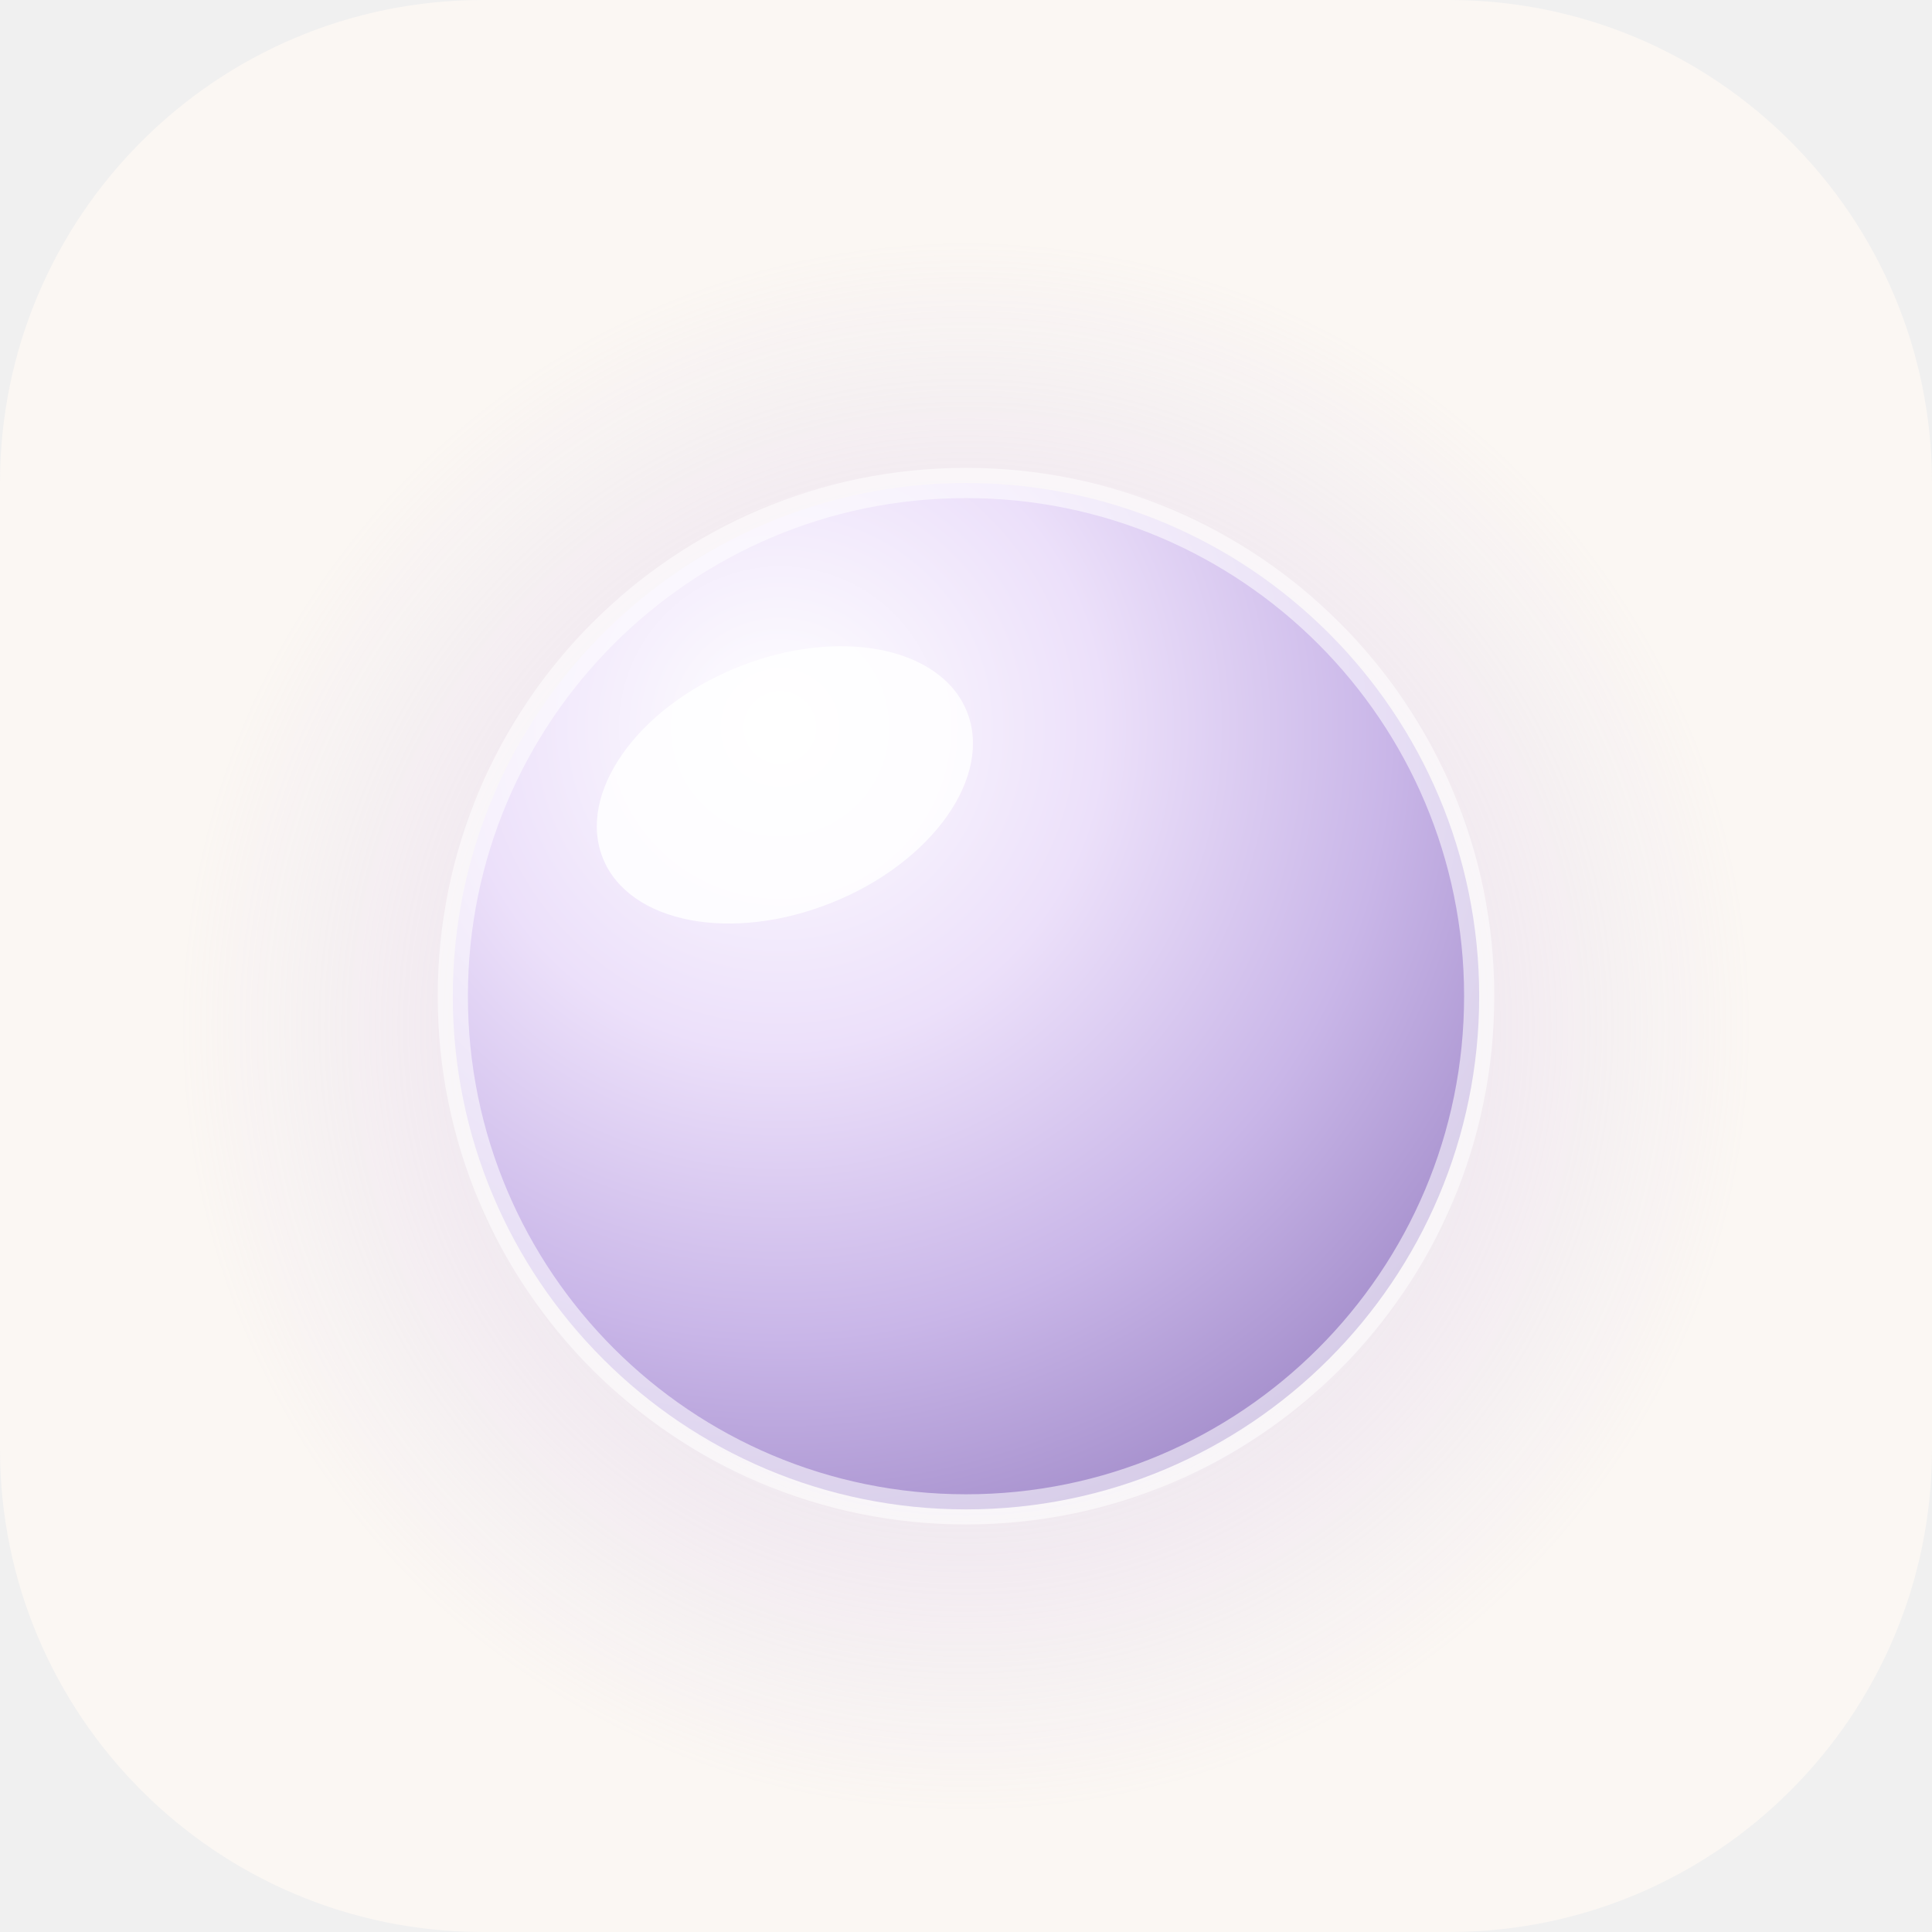
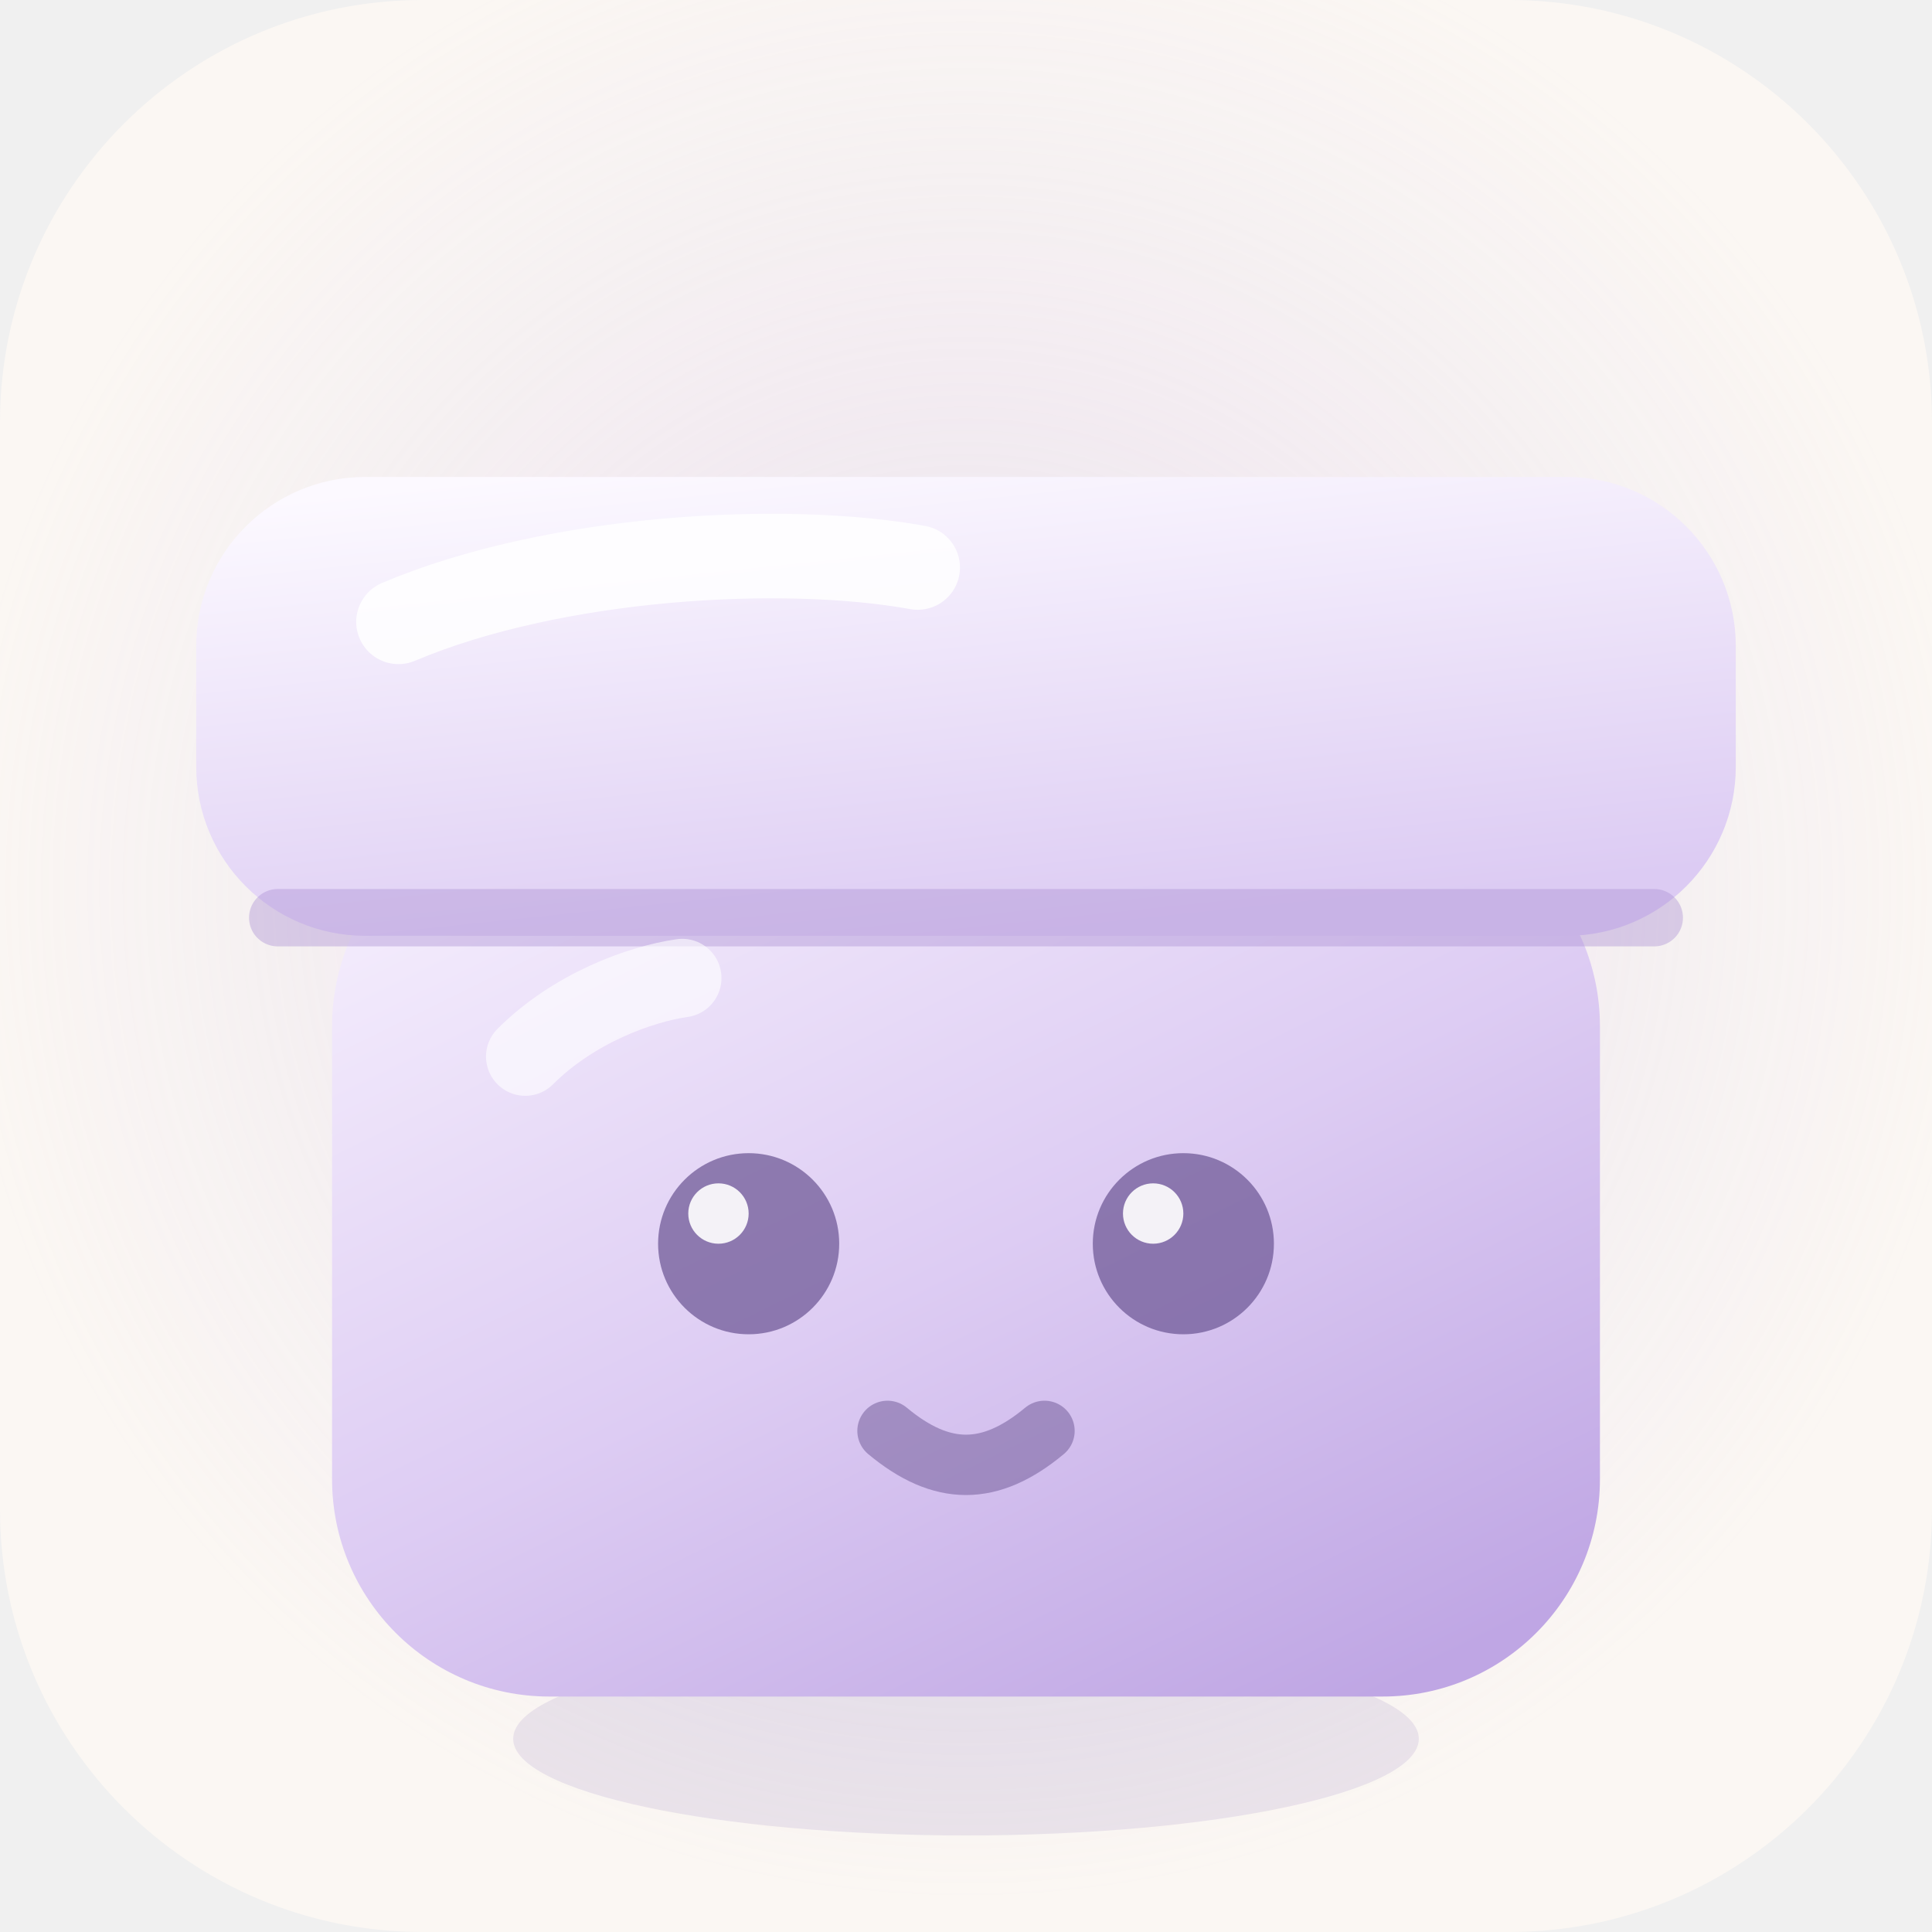
<svg xmlns="http://www.w3.org/2000/svg" viewBox="0 0 64 64" width="64" height="64">
  <defs>
-     <radialGradient id="orb" cx="32%" cy="24%" r="82%">
-       <stop offset="0%" stop-color="#ffffff" />
-       <stop offset="38%" stop-color="#ece0fa" />
-       <stop offset="72%" stop-color="#c9b6e8" />
-       <stop offset="100%" stop-color="#a58fcc" />
-     </radialGradient>
-     <radialGradient id="glow" cx="50%" cy="50%" r="50%">
-       <stop offset="0%" stop-color="#c9b6e8" stop-opacity="0.55" />
-       <stop offset="100%" stop-color="#c9b6e8" stop-opacity="0" />
+     <linearGradient id="lid" x1="0.2" y1="0" x2="0.55" y2="1">
+       <stop offset="0" stop-color="#FCF9FF" />
+       <stop offset="1" stop-color="#DCCBF3" />
+     </linearGradient>
+     <linearGradient id="body" x1="0.12" y1="0" x2="0.82" y2="1">
+       <stop offset="0" stop-color="#F5EEFD" />
+       <stop offset="0.52" stop-color="#DDCCF3" />
+       <stop offset="1" stop-color="#BFA6E4" />
+     </linearGradient>
+     <radialGradient id="halo" cx="50%" cy="46%" r="52%">
+       <stop offset="0" stop-color="#C9B6E8" stop-opacity="0.34" />
+       <stop offset="1" stop-color="#C9B6E8" stop-opacity="0" />
    </radialGradient>
  </defs>
-   <rect width="64" height="64" rx="16" fill="#fbf7f3" />
-   <circle cx="32" cy="34" r="26" fill="url(#glow)" />
-   <circle cx="32" cy="33" r="17" fill="url(#orb)" />
-   <ellipse cx="26" cy="26" rx="6.5" ry="4.2" fill="#ffffff" opacity="0.85" transform="rotate(-22 26 26)" />
-   <circle cx="32" cy="33" r="17" fill="none" stroke="#ffffff" stroke-opacity="0.55" stroke-width="1" />
+   <rect width="64" height="64" rx="14" fill="#FBF7F3" />
+   <rect width="64" height="64" rx="14" fill="url(#halo)" />
+   <ellipse cx="32" cy="57.6" rx="15" ry="3.2" fill="#8E76B8" opacity="0.16" />
+   <rect x="11" y="26.8" width="42" height="29.4" rx="7.2" fill="url(#body)" />
+   <rect x="6.5" y="15.8" width="51" height="15.2" rx="5.6" fill="url(#lid)" />
+   <path d="M9.2 30.4h45.6" stroke="#A98FD2" stroke-width="1.9" stroke-linecap="round" opacity="0.4" />
+   <path d="M13.2 20.6c5.2-2.2 12.8-2.6 17.2-1.8" stroke="#FFFFFF" stroke-width="2.8" stroke-linecap="round" opacity="0.85" />
+   <path d="M17.4 35c1.6-1.6 3.8-2.4 5.2-2.6" stroke="#FFFFFF" stroke-width="2.6" stroke-linecap="round" opacity="0.6" />
+   <g fill="#6C5694" opacity="0.72">
+     <circle cx="24.8" cy="41.2" r="3" />
+     <circle cx="39.2" cy="41.2" r="3" />
+   </g>
+   <g fill="#FFFFFF" opacity="0.9">
+     <circle cx="23.8" cy="40.2" r="1" />
+     <circle cx="38.2" cy="40.2" r="1" />
+   </g>
+   <path d="M29.4 47.4c1.8 1.5 3.4 1.5 5.2 0" stroke="#6C5694" stroke-width="2" stroke-linecap="round" fill="none" opacity="0.5" />
</svg>
